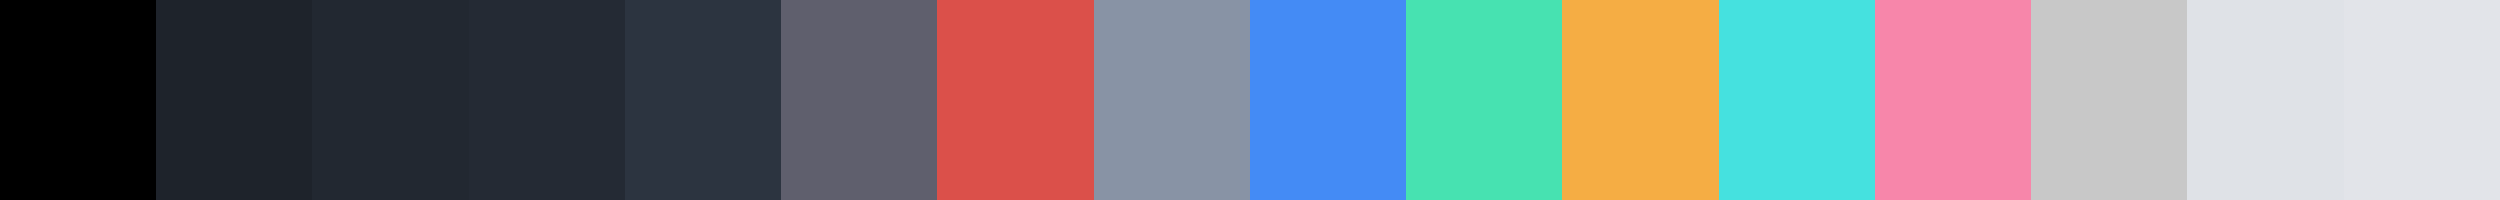
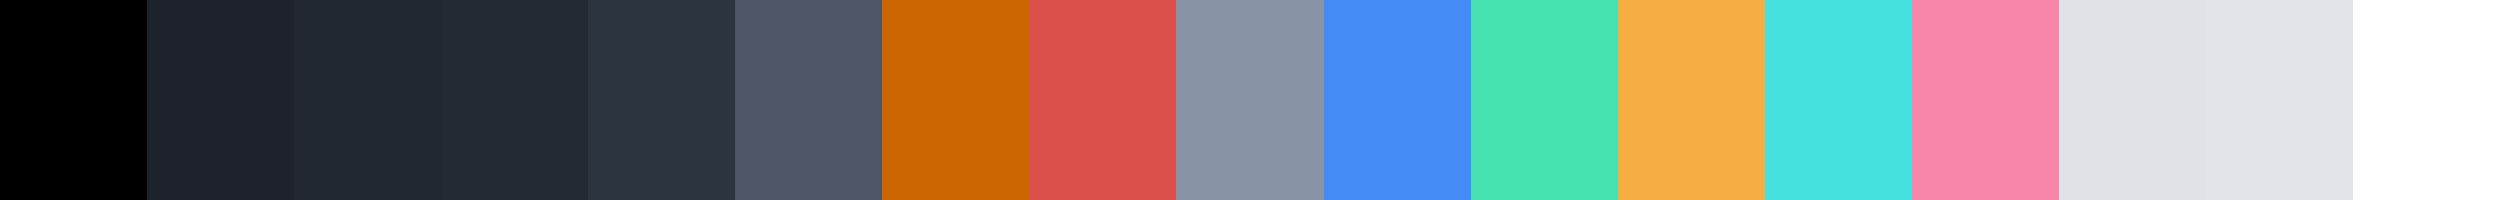
<svg xmlns="http://www.w3.org/2000/svg" width="200" height="16" shape-rendering="crispEdges">
-   <rect x="0.0" width="12.5" height="16" fill="rgb(0, 0, 0)" />
-   <rect x="12.5" width="12.5" height="16" fill="rgb(30, 35, 43)" />
-   <rect x="25.0" width="12.5" height="16" fill="rgb(34, 40, 49)" />
-   <rect x="37.5" width="12.5" height="16" fill="rgb(36, 42, 52)" />
-   <rect x="50.0" width="12.5" height="16" fill="rgb(44, 52, 64)" />
-   <rect x="62.5" width="12.5" height="16" fill="rgb(95, 95, 109)" />
-   <rect x="75.0" width="12.5" height="16" fill="rgb(219, 80, 74)" />
-   <rect x="87.5" width="12.5" height="16" fill="rgb(136, 147, 165)" />
-   <rect x="100.0" width="12.5" height="16" fill="rgb(68, 139, 245)" />
-   <rect x="112.5" width="12.5" height="16" fill="rgb(71, 226, 177)" />
-   <rect x="125.0" width="12.5" height="16" fill="rgb(245, 173, 68)" />
-   <rect x="137.5" width="12.5" height="16" fill="rgb(69, 225, 223)" />
-   <rect x="150.0" width="12.5" height="16" fill="rgb(247, 134, 170)" />
-   <rect x="162.5" width="12.5" height="16" fill="rgb(200, 200, 200)" />
-   <rect x="175.0" width="12.5" height="16" fill="rgb(223, 226, 231)" />
-   <rect x="187.5" width="12.5" height="16" fill="rgb(226, 228, 233)" />
+   <rect x="0.0" width="11.765" height="16" fill="rgb(0, 0, 0)" />
+   <rect x="11.765" width="11.765" height="16" fill="rgb(30, 35, 43)" />
+   <rect x="23.529" width="11.765" height="16" fill="rgb(34, 40, 49)" />
+   <rect x="35.294" width="11.765" height="16" fill="rgb(36, 42, 52)" />
+   <rect x="47.059" width="11.765" height="16" fill="rgb(44, 52, 64)" />
+   <rect x="58.824" width="11.765" height="16" fill="rgb(77, 86, 102)" />
+   <rect x="70.588" width="11.765" height="16" fill="rgb(204, 102, 0)" />
+   <rect x="82.353" width="11.765" height="16" fill="rgb(219, 80, 74)" />
+   <rect x="94.118" width="11.765" height="16" fill="rgb(136, 147, 165)" />
+   <rect x="105.882" width="11.765" height="16" fill="rgb(68, 139, 245)" />
+   <rect x="117.647" width="11.765" height="16" fill="rgb(71, 226, 177)" />
+   <rect x="129.412" width="11.765" height="16" fill="rgb(245, 173, 68)" />
+   <rect x="141.176" width="11.765" height="16" fill="rgb(69, 225, 223)" />
+   <rect x="152.941" width="11.765" height="16" fill="rgb(247, 134, 170)" />
+   <rect x="164.706" width="11.765" height="16" fill="rgb(223, 226, 231)" />
+   <rect x="176.471" width="11.765" height="16" fill="rgb(226, 228, 233)" />
+   <rect x="188.235" width="11.765" height="16" fill="rgb(255, 255, 255)" />
</svg>
